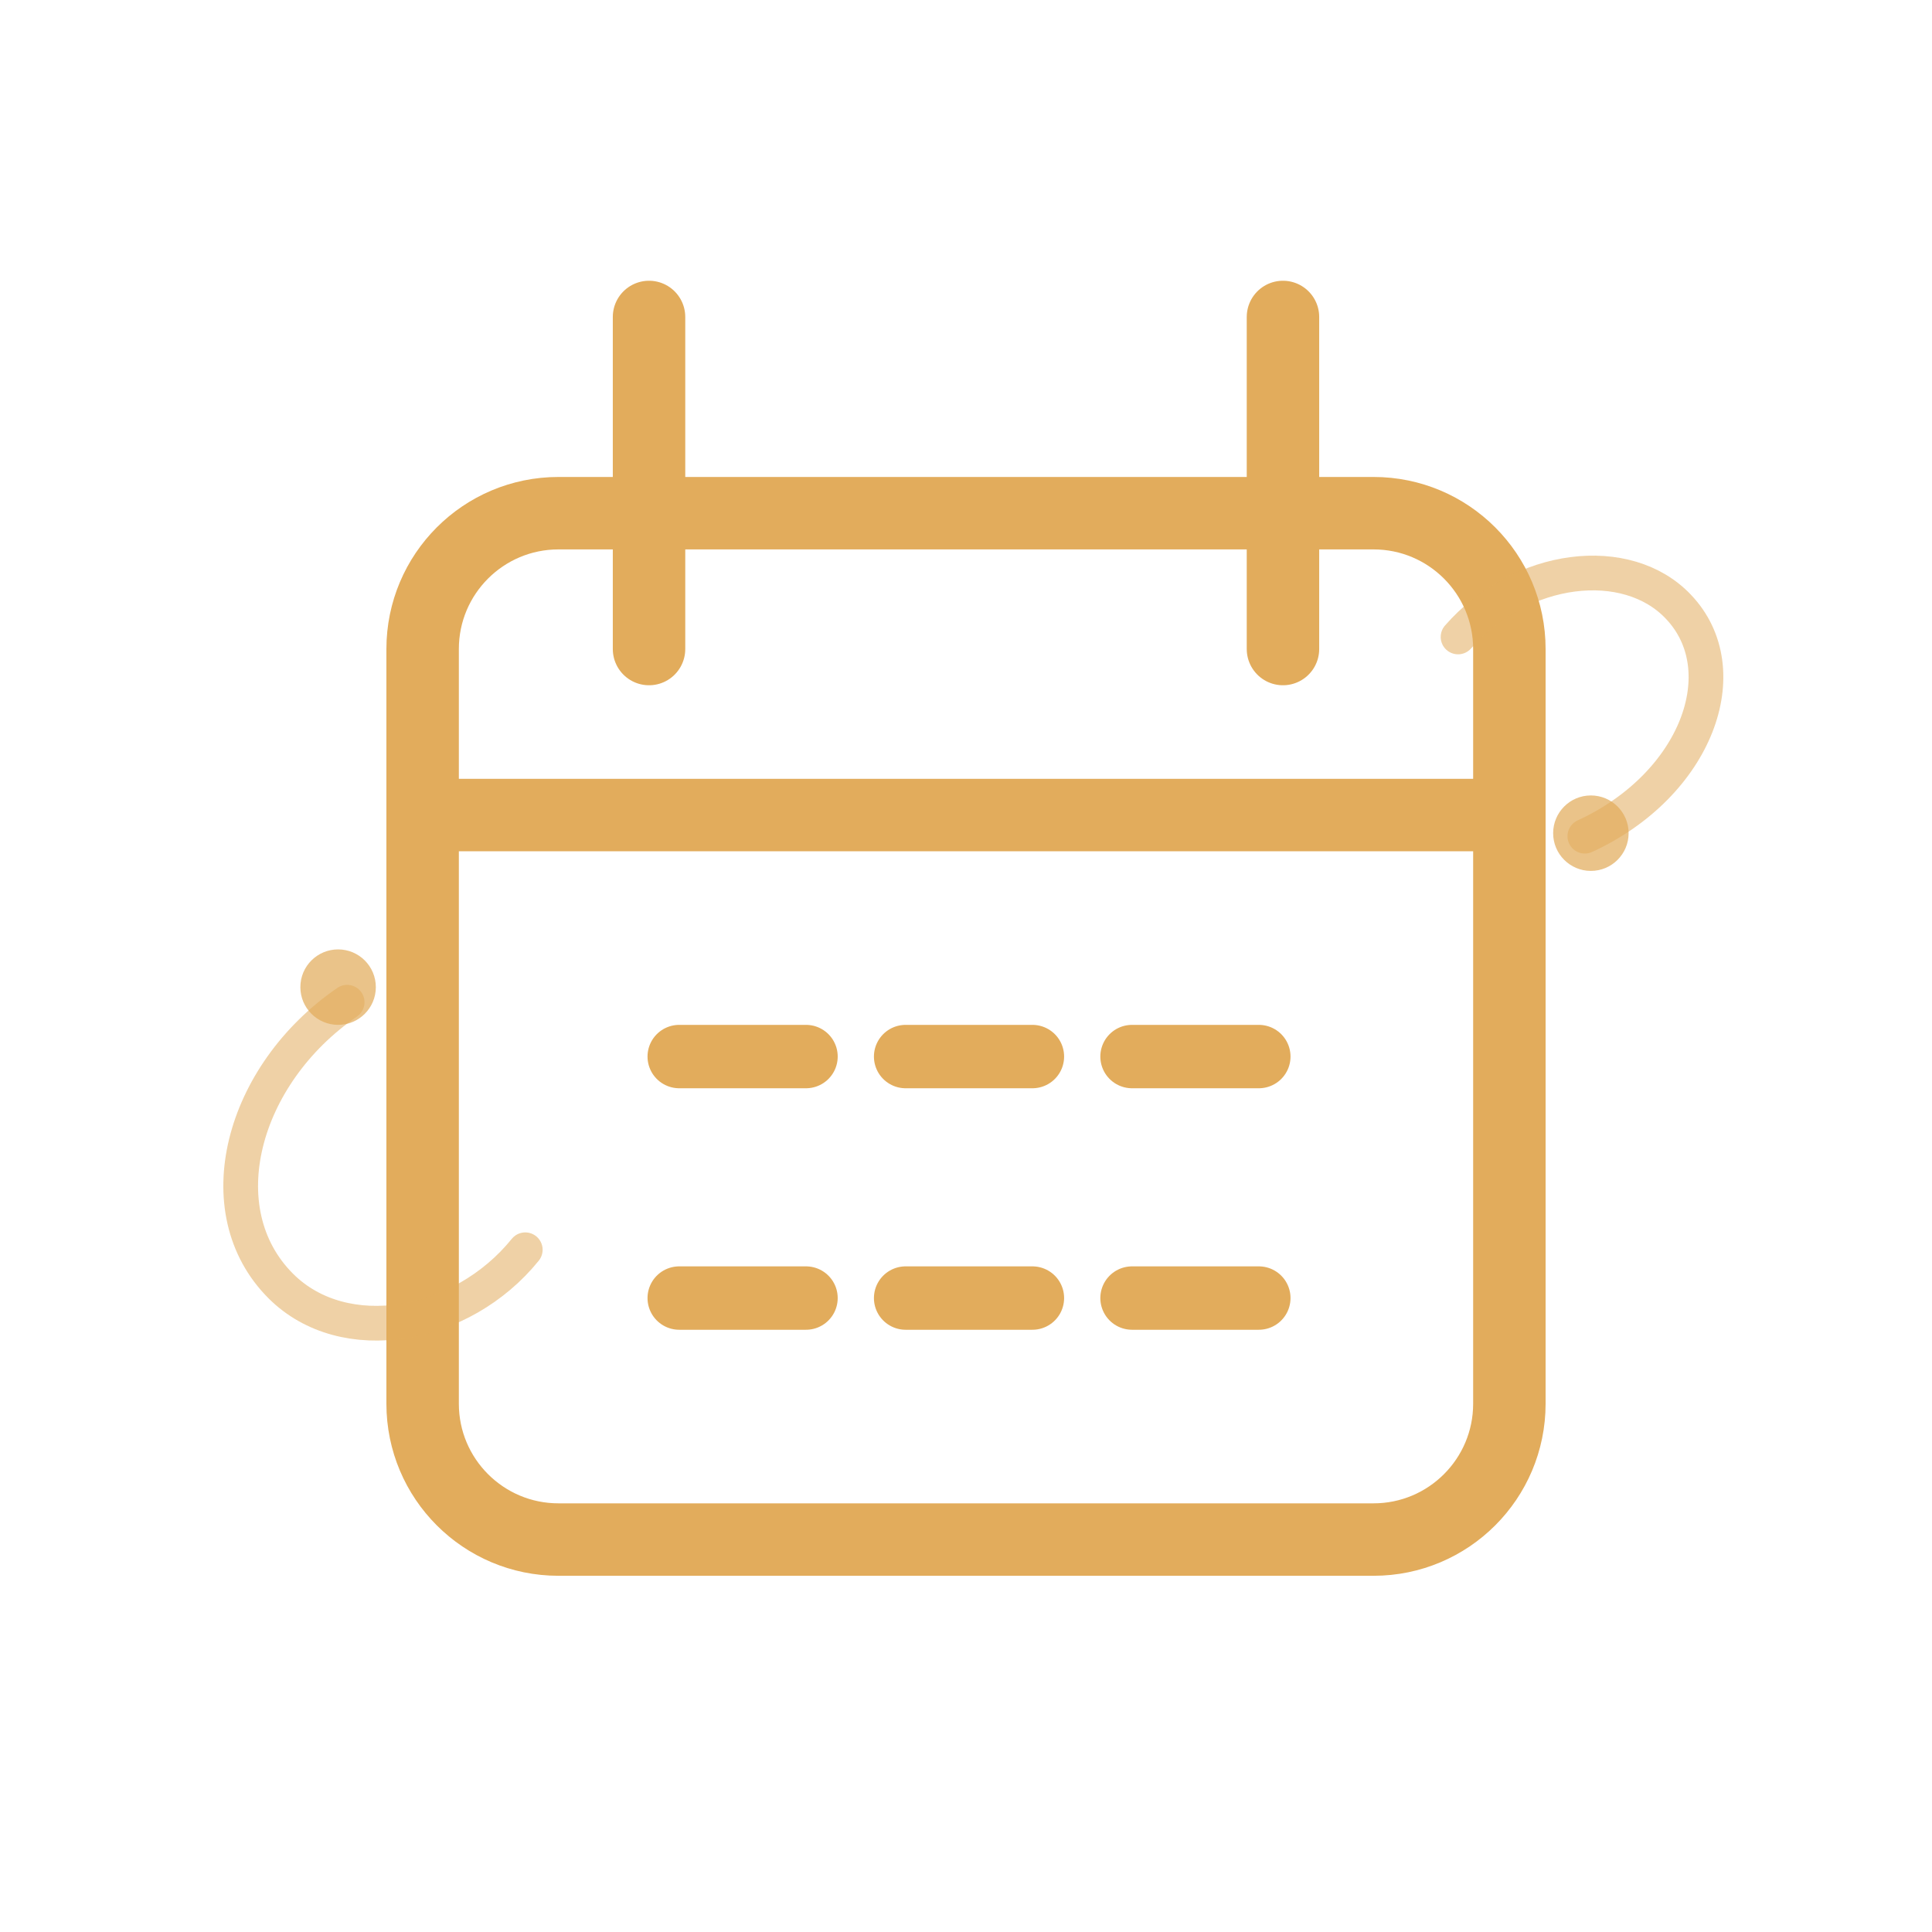
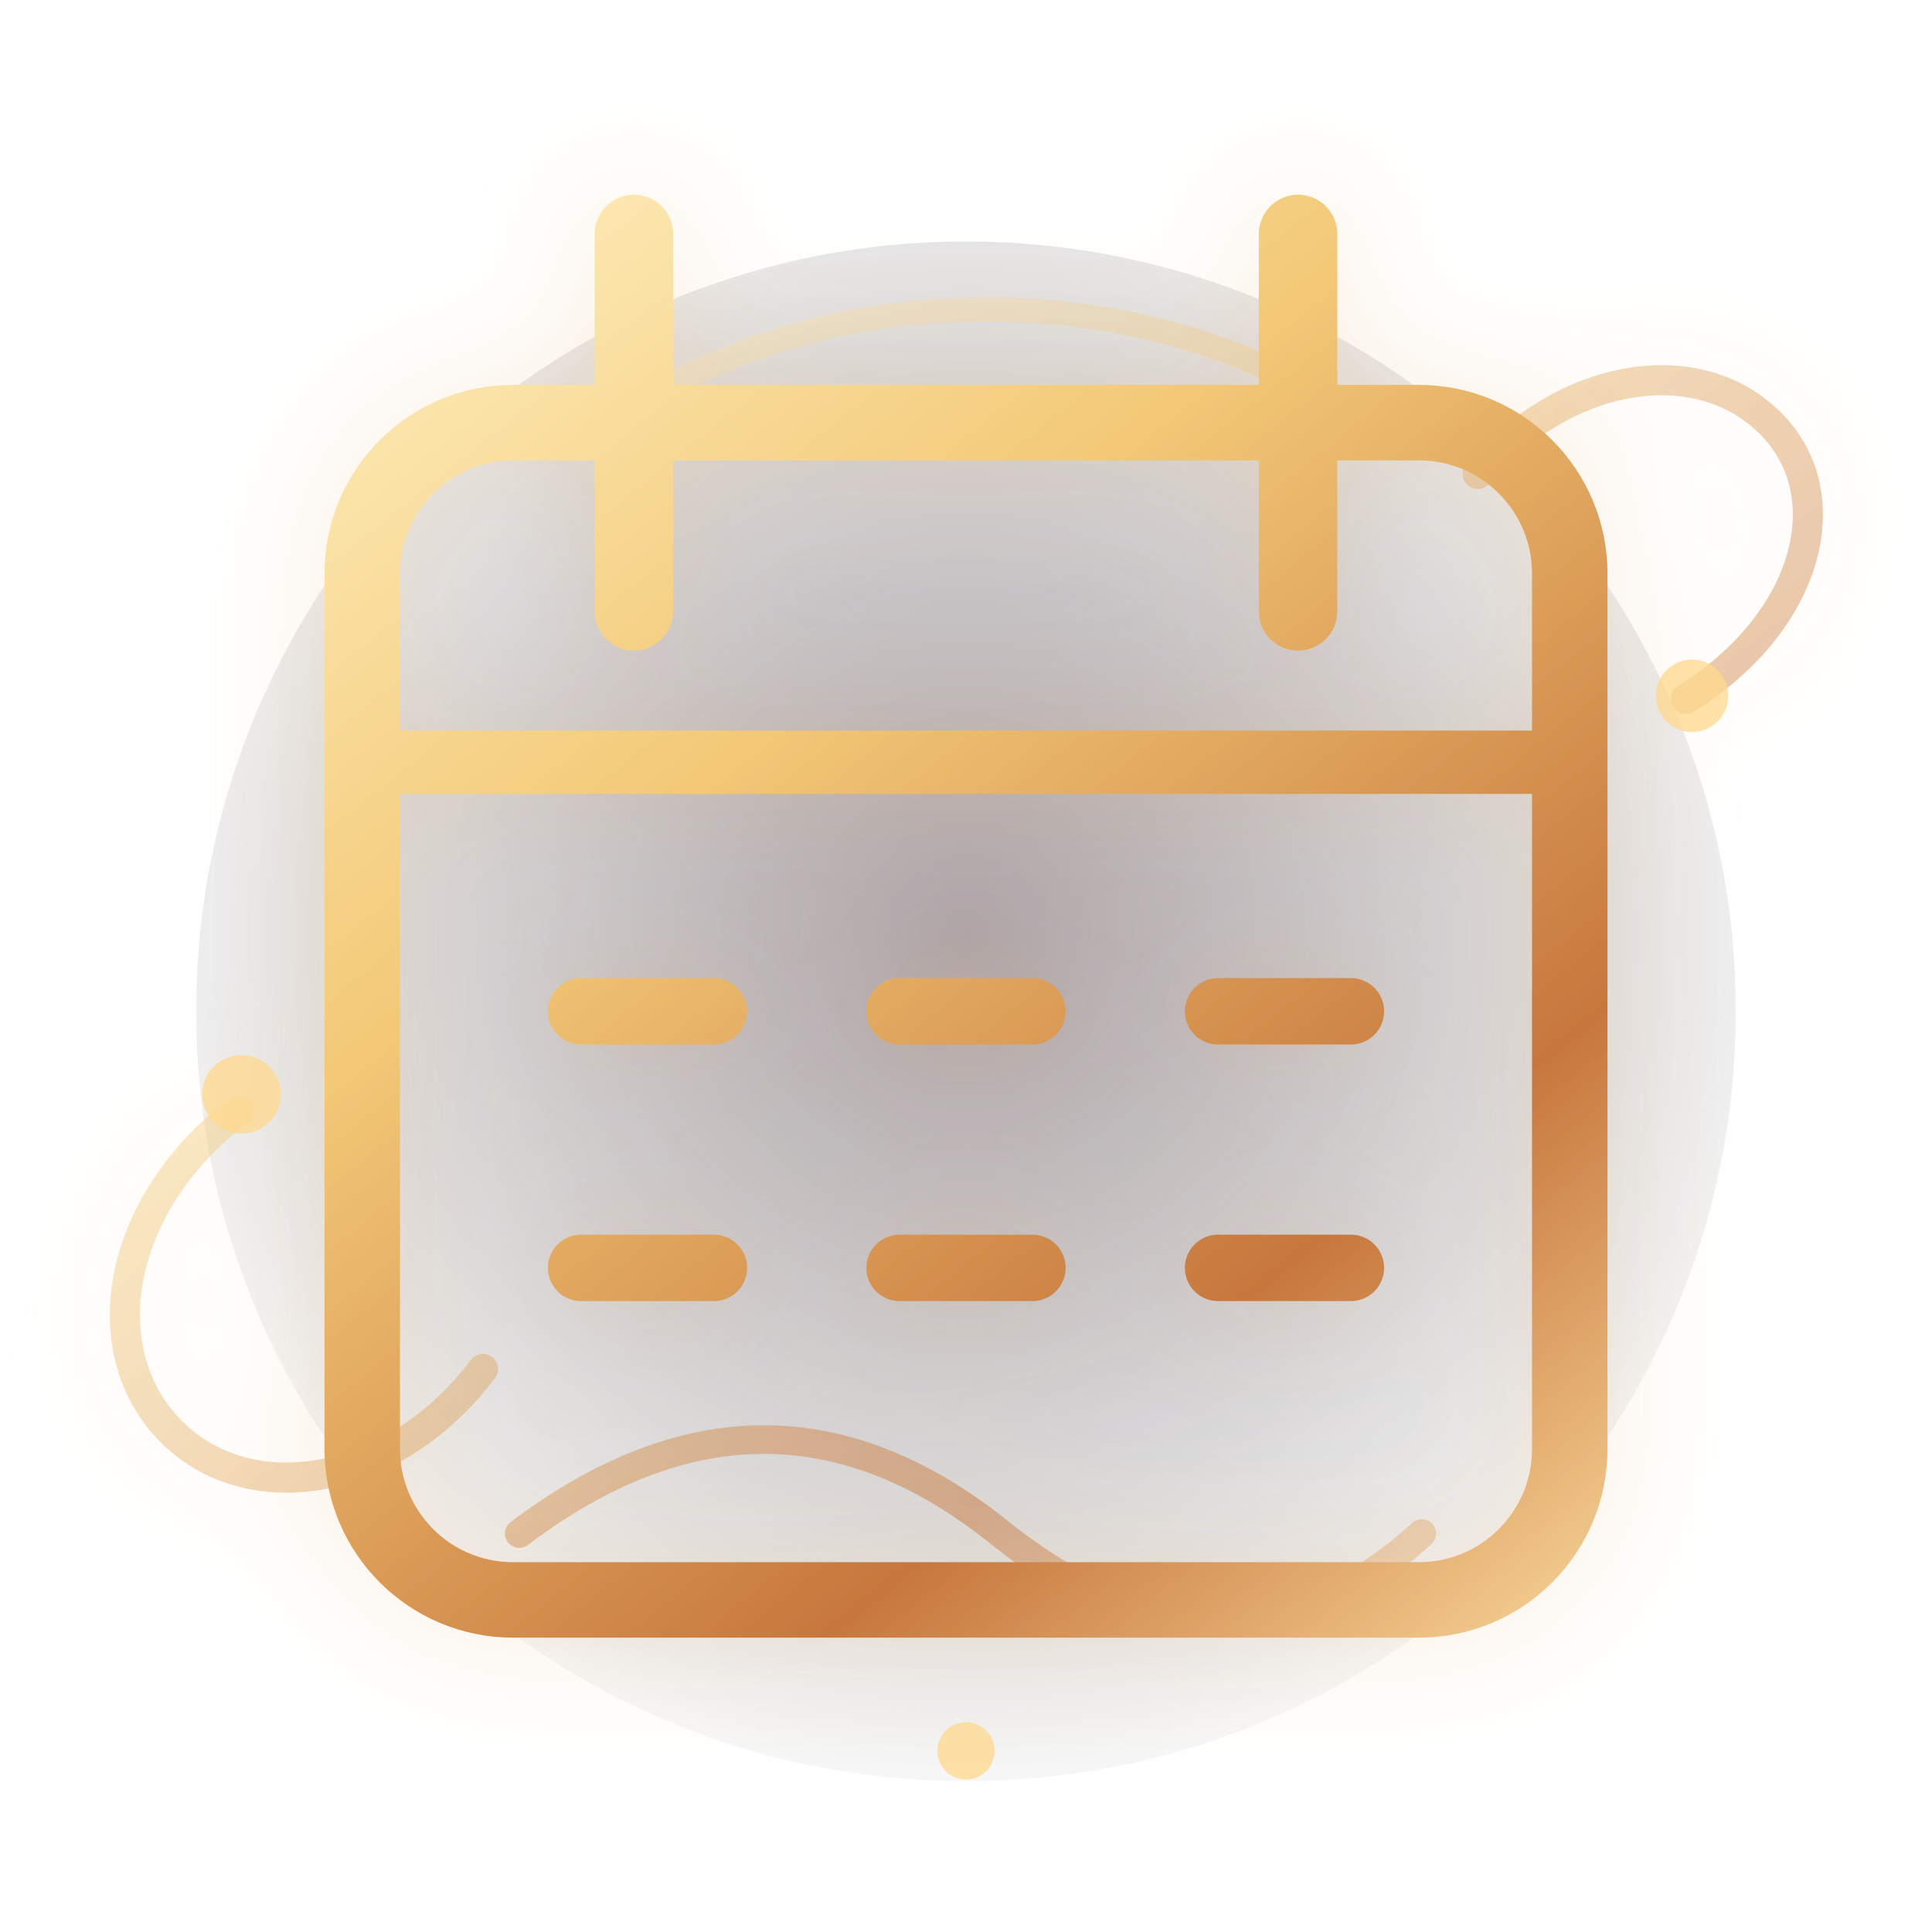
- <svg xmlns="http://www.w3.org/2000/svg" viewBox="0 0 64 64" fill="none" role="img" aria-label="Schedule">
-   <g stroke="#e2ac5c" stroke-linecap="round" stroke-linejoin="round">
-     <rect x="14" y="17" width="36" height="34" rx="4.5" stroke-width="2.4" />
-     <path d="M21.5 10.5v11M42.5 10.5v11M15 27h34" stroke-width="2.4" />
-     <path d="M22.5 35h4.2M30 35h4.2M37.5 35h4.2M22.5 43h4.2M30 43h4.2M37.5 43h4.2" stroke-width="2.1" />
-     <path d="M11.5 33.2c-3.5 2.4-4.7 6.9-2.2 9.4 2.1 2.1 6 1.4 8.1-1.2M52.5 27.7c3.7-1.7 5.1-5.5 3.1-7.6-1.7-1.8-5.2-1.4-7.3 1" stroke-width="1.15" opacity=".55" />
-     <circle cx="11.2" cy="32.7" r="1.25" fill="#e2ac5c" stroke="none" opacity=".72" />
-     <circle cx="52.7" cy="27.6" r="1.25" fill="#e2ac5c" stroke="none" opacity=".72" />
+ <svg xmlns="http://www.w3.org/2000/svg" viewBox="0 0 128 128" role="img" aria-label="Schedule">
+   <defs>
+     <linearGradient id="scheduleGold" x1="23" y1="13" x2="105" y2="115" gradientUnits="userSpaceOnUse">
+       <stop stop-color="#fff1c2" />
+       <stop offset="0.34" stop-color="#f3c977" />
+       <stop offset="0.72" stop-color="#c7773d" />
+       <stop offset="1" stop-color="#ffe2a4" />
+     </linearGradient>
+     <radialGradient id="scheduleFill" cx="50%" cy="45%" r="60%">
+       <stop offset="0" stop-color="#3f2730" stop-opacity="0.42" />
+       <stop offset="1" stop-color="#0b0b12" stop-opacity="0" />
+     </radialGradient>
+     <filter id="scheduleShadow" x="-14" y="-14" width="156" height="156" color-interpolation-filters="sRGB">
+       <feDropShadow dx="0" dy="5" stdDeviation="4" flood-color="#070509" flood-opacity="0.55" />
+       <feDropShadow dx="0" dy="0" stdDeviation="4" flood-color="#e2ac5c" flood-opacity="0.22" />
+     </filter>
+   </defs>
+   <circle cx="64" cy="67" r="51" fill="url(#scheduleFill)" />
+   <g filter="url(#scheduleShadow)" fill="none" stroke="url(#scheduleGold)" stroke-linecap="round" stroke-linejoin="round">
+     <rect x="24" y="28" width="80" height="78" rx="10" stroke-width="5" />
+     <path d="M24.8 50.5h78.4" stroke-width="4.2" />
+     <path d="M42 15.5v25M86 15.5v25" stroke-width="5.2" />
+     <path d="M38.5 67h8.8M59.6 67h8.8M80.7 67h8.8M38.5 84h8.8M59.6 84h8.8M80.7 84h8.8" stroke-width="4.4" />
+     <path d="M34.4 101.6c11-8.3 21.6-8.3 31.9 0 9.9 7.9 19.2 7.9 27.9 0" stroke-width="1.9" opacity="0.5" />
+     <path d="M15.8 73.6c-8.2 6.2-9.8 16.1-4.3 21.4 5.2 5 14.6 3.5 20.5-4.3M111.7 46.3c8.5-5.3 10.5-14.2 5-18.8-4.8-4.1-13.2-2.7-18.8 3.9" stroke-width="2" opacity="0.46" />
+     <path d="M45 25.2c6.4-3.2 13.4-4.8 21-4.7 7.3.1 14.1 1.8 20.3 5" stroke-width="1.6" opacity="0.36" />
+   </g>
+   <g fill="#ffd98d" opacity="0.76">
+     <circle cx="16" cy="72.5" r="2.6" />
+     <circle cx="112.1" cy="46.1" r="2.4" />
+     <circle cx="64" cy="116" r="1.9" />
  </g>
</svg>
